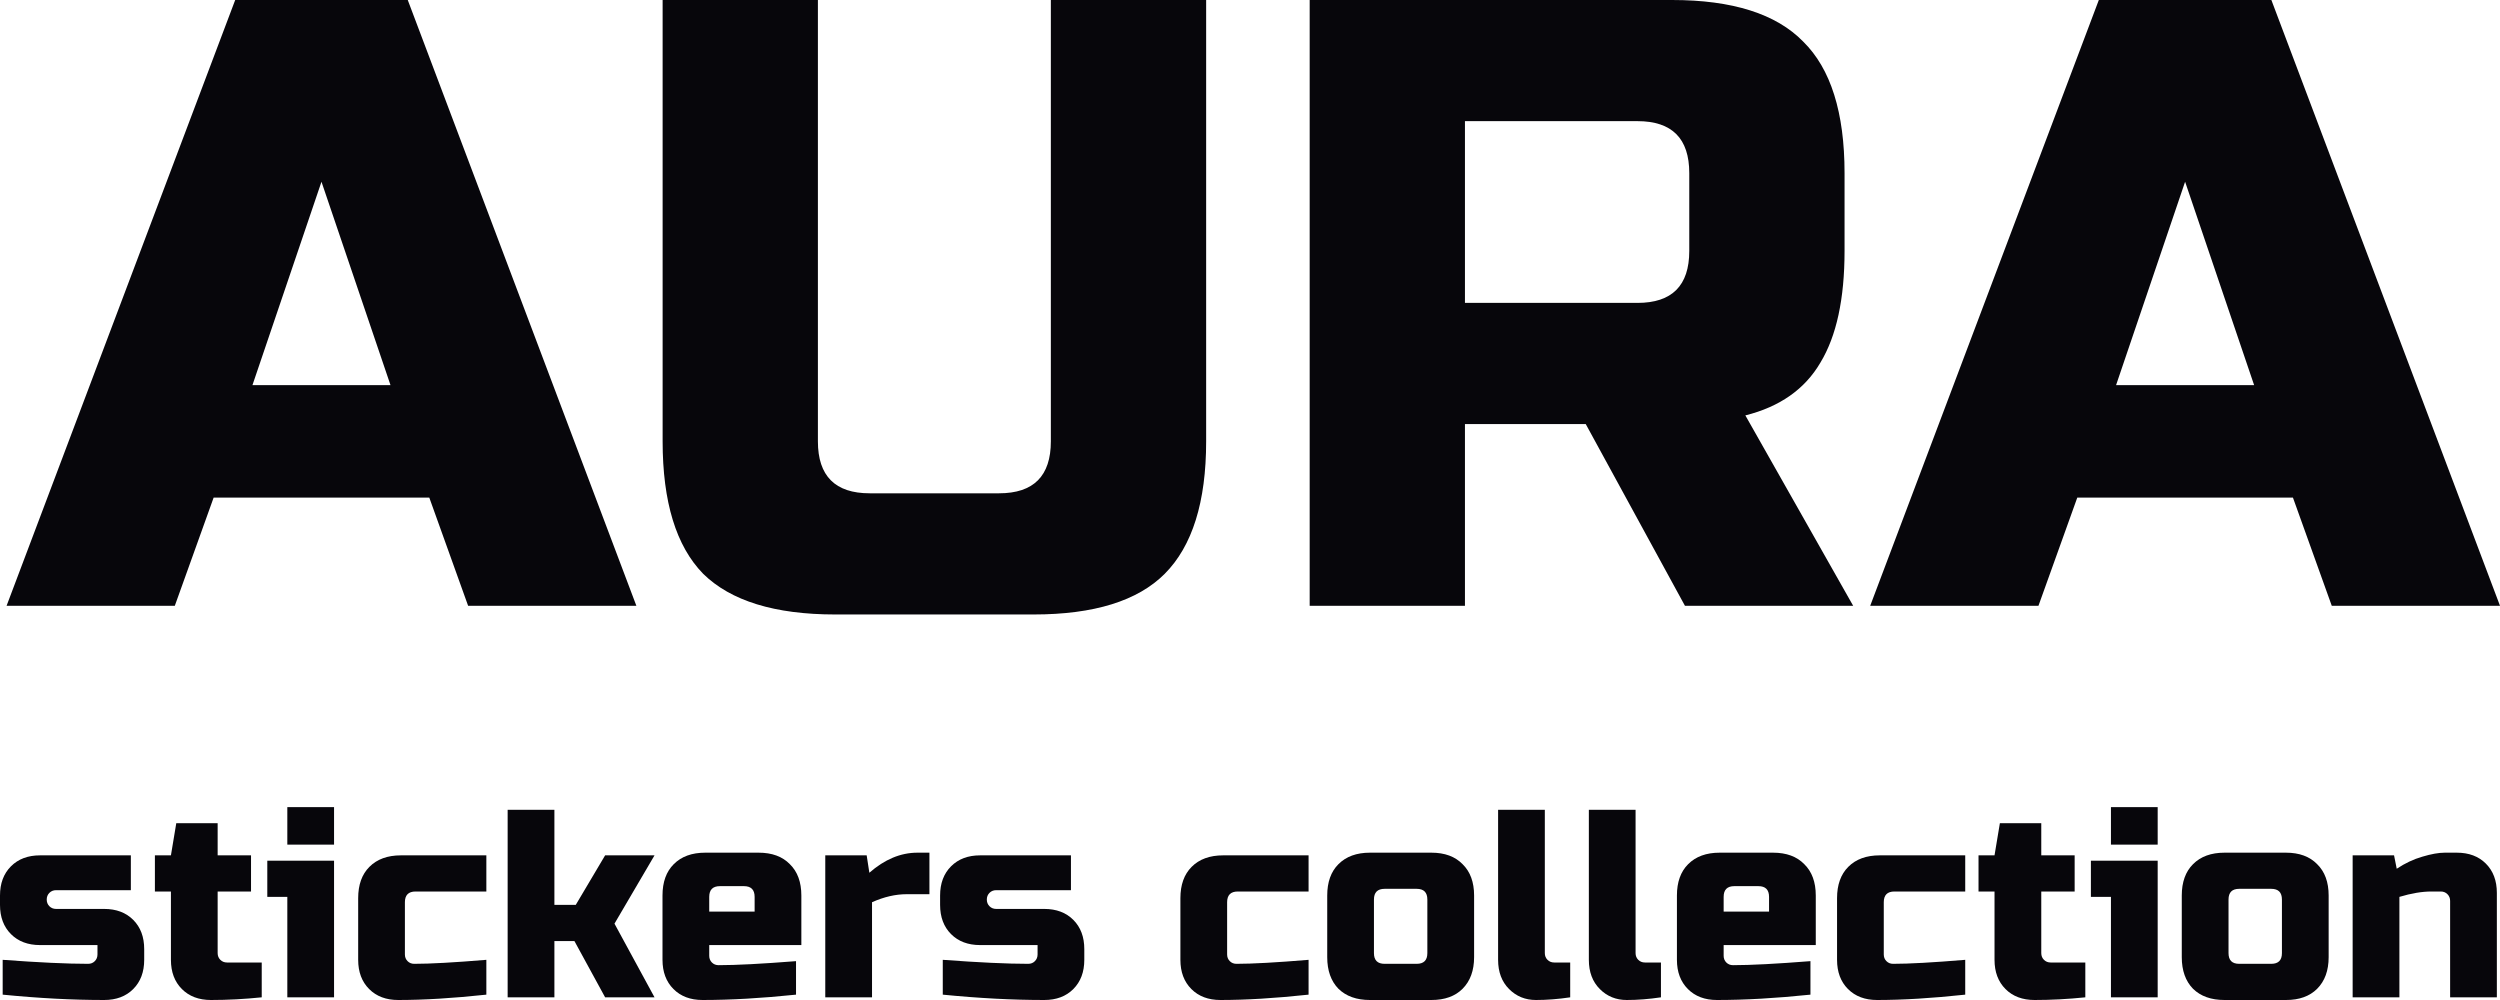
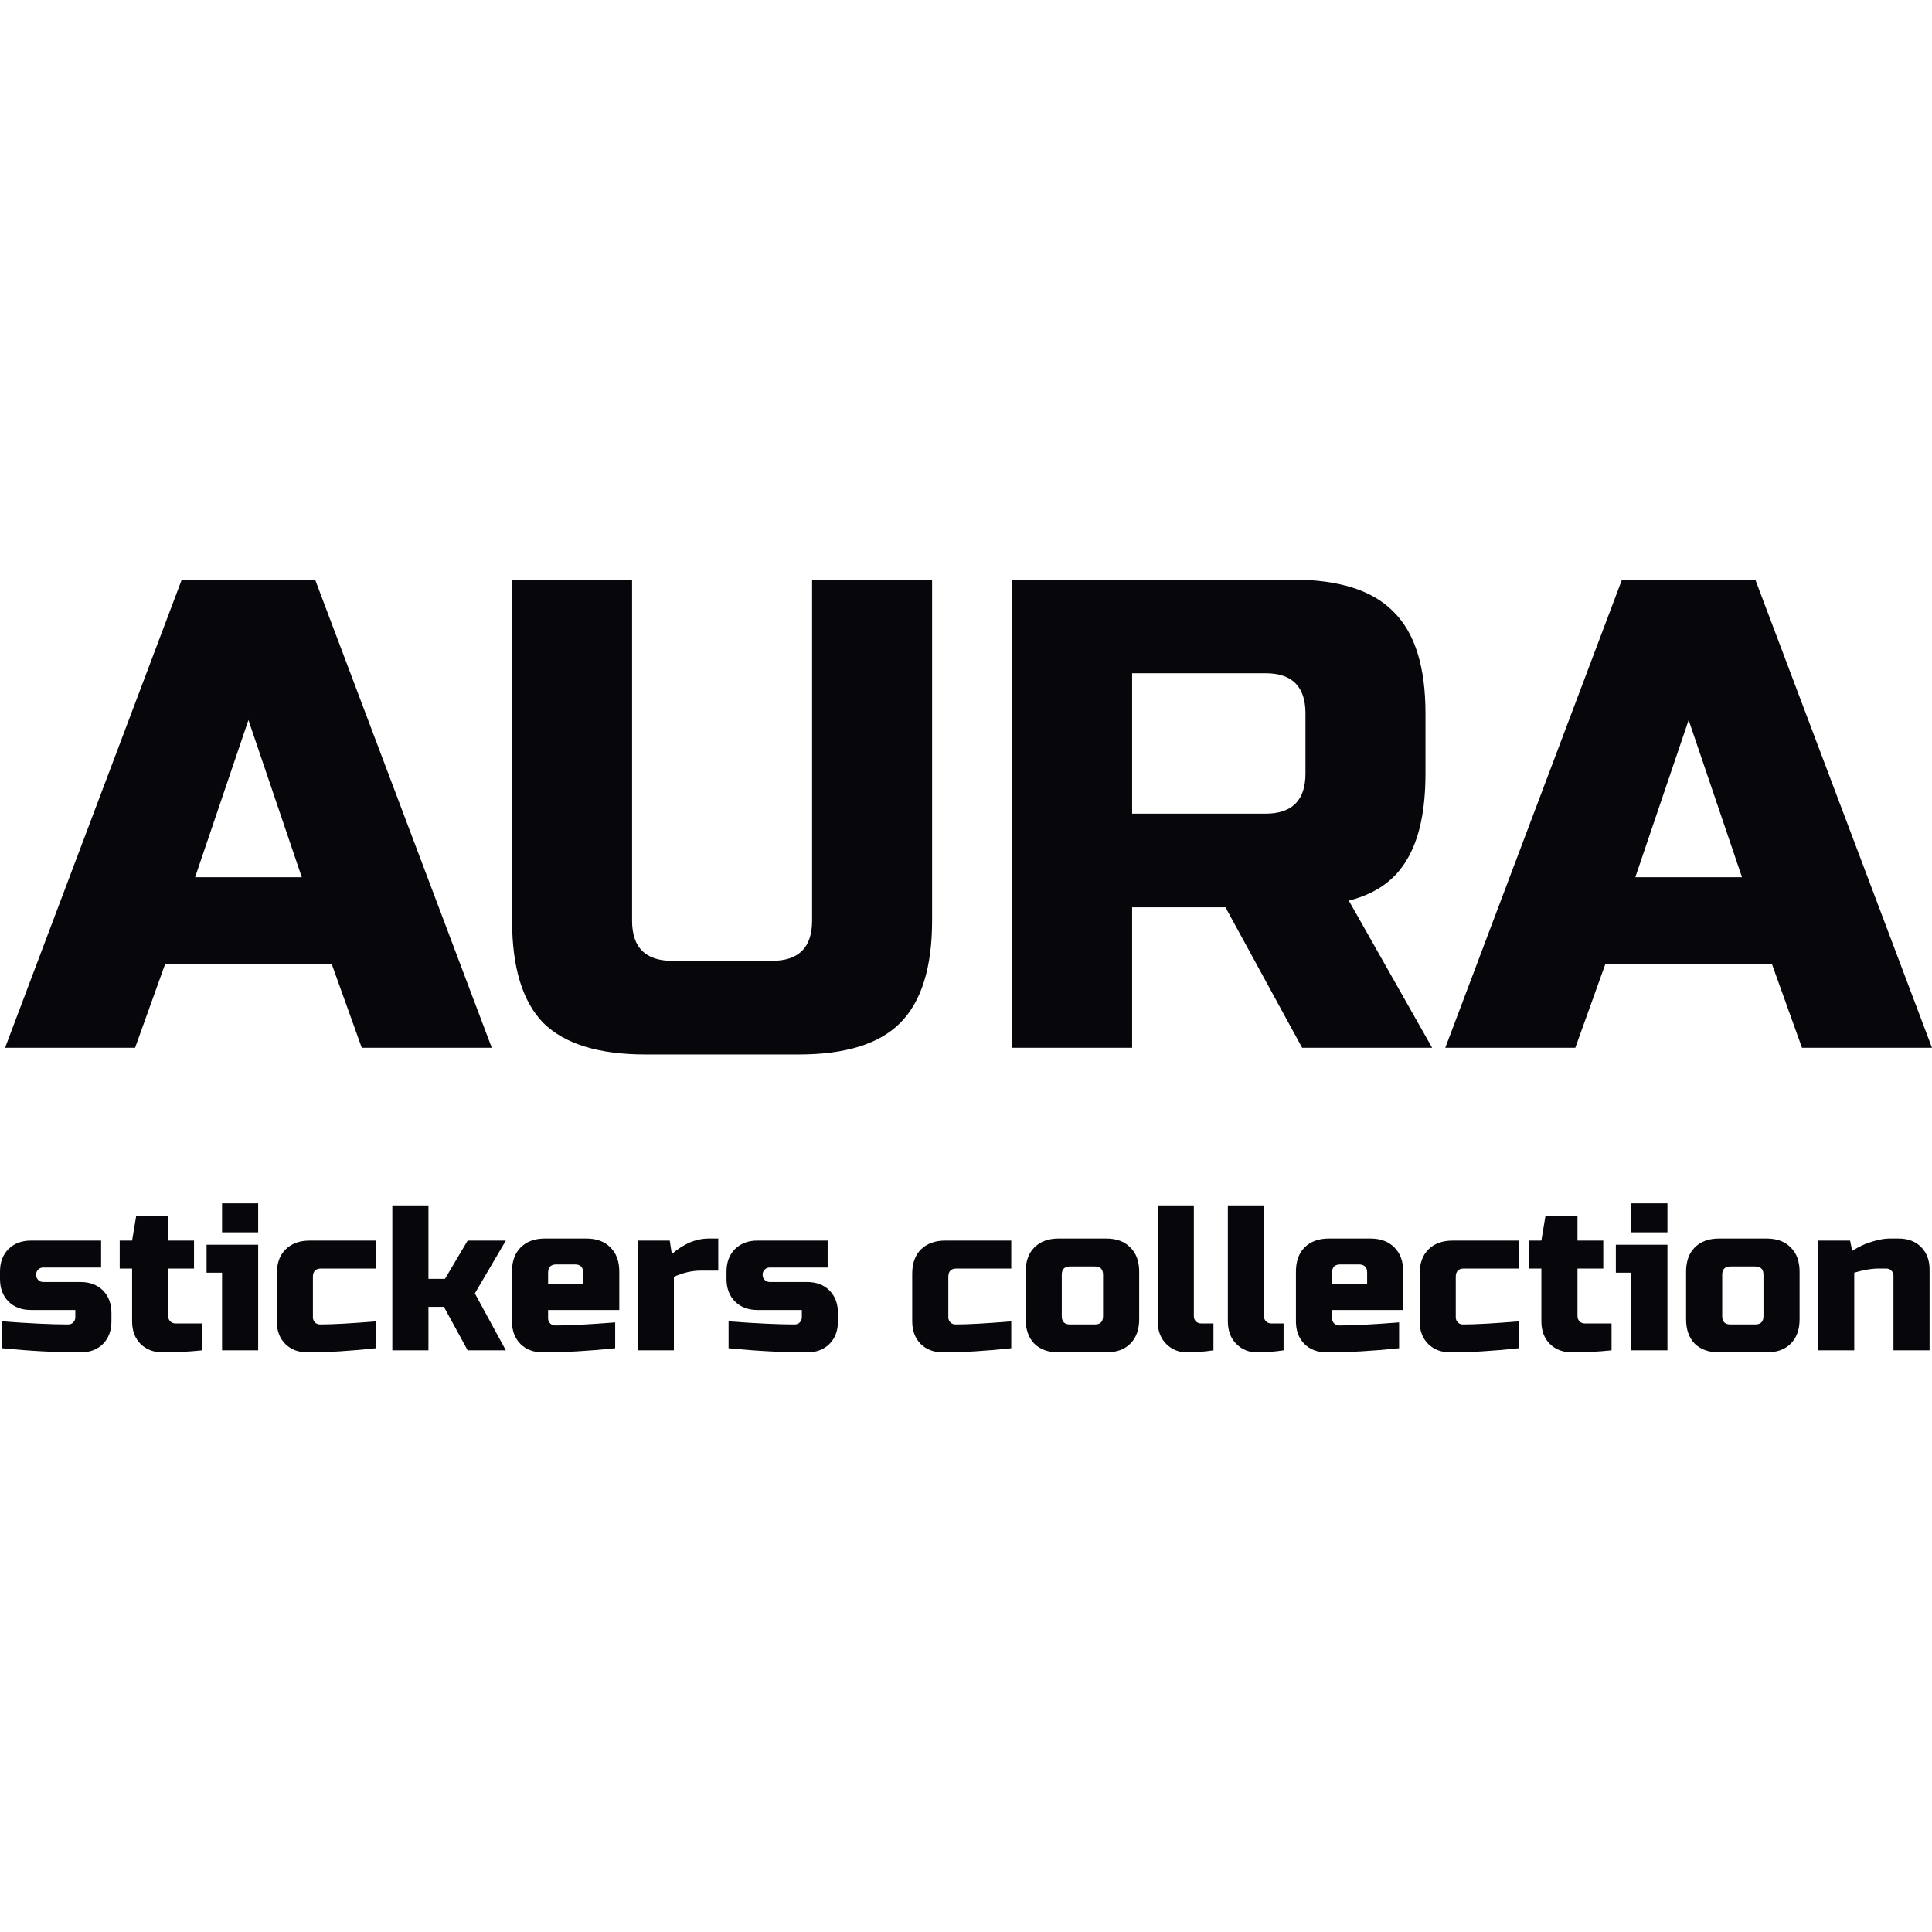
- <svg xmlns="http://www.w3.org/2000/svg" width="100" height="40" viewBox="0 0 100 40" fill="none">
-   <path d="M6.992 24.232H0.263L9.408 0H16.31L25.455 24.232H18.725L17.172 19.905H8.545L6.992 24.232ZM10.098 15.405H15.62L12.859 7.27L10.098 15.405Z" fill="#07060B" />
-   <path d="M42.034 0H48.246V17.655C48.246 20.078 47.693 21.844 46.589 22.952C45.508 24.036 43.759 24.579 41.344 24.579H33.407C30.991 24.579 29.231 24.036 28.127 22.952C27.045 21.844 26.505 20.078 26.505 17.655V0H32.716V17.655C32.716 19.04 33.407 19.732 34.787 19.732H39.963C41.344 19.732 42.034 19.04 42.034 17.655V0Z" fill="#07060B" />
-   <path d="M52.387 0H66.881C69.296 0 71.045 0.554 72.126 1.662C73.23 2.746 73.782 4.5 73.782 6.924V10.039C73.782 11.955 73.46 13.443 72.816 14.505C72.195 15.566 71.194 16.27 69.814 16.616L74.127 24.232H67.398L63.43 16.963H58.598V24.232H52.387V0ZM67.571 6.924C67.571 5.539 66.881 4.846 65.5 4.846H58.598V12.116H65.5C66.881 12.116 67.571 11.424 67.571 10.039V6.924Z" fill="#07060B" />
-   <path d="M81.538 24.232H74.808L83.953 0H90.855L100 24.232H93.271L91.718 19.905H83.091L81.538 24.232ZM84.643 15.405H90.165L87.404 7.27L84.643 15.405Z" fill="#07060B" />
-   <path d="M0.107 38.393C1.552 38.5 2.692 38.553 3.525 38.553C3.632 38.553 3.721 38.518 3.792 38.446C3.863 38.375 3.899 38.286 3.899 38.178V37.803H1.602C1.118 37.803 0.73 37.657 0.438 37.364C0.146 37.071 0 36.682 0 36.196V35.821C0 35.335 0.146 34.946 0.438 34.653C0.73 34.36 1.118 34.214 1.602 34.214H5.234V35.607H2.243C2.136 35.607 2.047 35.643 1.976 35.714C1.905 35.785 1.869 35.875 1.869 35.982C1.869 36.089 1.905 36.178 1.976 36.25C2.047 36.321 2.136 36.357 2.243 36.357H4.166C4.65 36.357 5.038 36.503 5.33 36.796C5.622 37.089 5.768 37.478 5.768 37.964V38.393C5.768 38.879 5.622 39.268 5.33 39.561C5.038 39.854 4.65 40 4.166 40C2.905 40 1.552 39.929 0.107 39.786V38.393Z" fill="#07060B" />
-   <path d="M10.469 39.893C9.778 39.964 9.101 40 8.439 40C7.955 40 7.567 39.854 7.275 39.561C6.983 39.268 6.837 38.879 6.837 38.393V35.66H6.196V34.214H6.837L7.051 32.928H8.706V34.214H10.041V35.66H8.706V38.125C8.706 38.232 8.742 38.321 8.813 38.393C8.884 38.464 8.973 38.5 9.08 38.5H10.469V39.893Z" fill="#07060B" />
-   <path d="M13.362 34.428V39.893H11.493V35.875H10.692V34.428H13.362ZM11.493 32.285H13.362V33.785H11.493V32.285Z" fill="#07060B" />
-   <path d="M19.454 39.786C18.122 39.929 16.947 40 15.929 40C15.445 40 15.057 39.854 14.765 39.561C14.473 39.268 14.327 38.879 14.327 38.393V35.928C14.327 35.392 14.476 34.975 14.775 34.675C15.082 34.367 15.502 34.214 16.036 34.214H19.454V35.66H16.623C16.339 35.66 16.196 35.803 16.196 36.089V38.178C16.196 38.286 16.232 38.375 16.303 38.446C16.374 38.518 16.463 38.553 16.57 38.553C17.211 38.553 18.172 38.5 19.454 38.393V39.786Z" fill="#07060B" />
-   <path d="M22.176 37.643V39.893H20.306V32.392H22.176V36.196H23.03L24.205 34.214H26.181L24.579 36.946L26.181 39.893H24.205L22.977 37.643H22.176Z" fill="#07060B" />
-   <path d="M28.797 35.446C28.512 35.446 28.369 35.589 28.369 35.875V36.464H30.185V35.875C30.185 35.589 30.043 35.446 29.758 35.446H28.797ZM31.841 39.786C30.466 39.929 29.22 40 28.102 40C27.618 40 27.23 39.854 26.938 39.561C26.646 39.268 26.5 38.879 26.5 38.393V35.821C26.5 35.285 26.649 34.867 26.949 34.568C27.255 34.26 27.675 34.107 28.209 34.107H30.345C30.879 34.107 31.296 34.26 31.595 34.568C31.901 34.867 32.054 35.285 32.054 35.821V37.803H28.369V38.232C28.369 38.339 28.405 38.428 28.476 38.5C28.547 38.571 28.636 38.607 28.743 38.607C29.448 38.607 30.481 38.553 31.841 38.446V39.786Z" fill="#07060B" />
-   <path d="M36.269 35.768C35.821 35.768 35.358 35.875 34.881 36.089V39.893H33.011V34.214H34.667L34.774 34.91C35.386 34.375 36.027 34.107 36.697 34.107H37.177V35.768H36.269Z" fill="#07060B" />
-   <path d="M37.711 38.393C39.156 38.5 40.296 38.553 41.129 38.553C41.236 38.553 41.325 38.518 41.396 38.446C41.467 38.375 41.503 38.286 41.503 38.178V37.803H39.206C38.722 37.803 38.334 37.657 38.042 37.364C37.75 37.071 37.604 36.682 37.604 36.196V35.821C37.604 35.335 37.75 34.946 38.042 34.653C38.334 34.36 38.722 34.214 39.206 34.214H42.838V35.607H39.847C39.74 35.607 39.651 35.643 39.58 35.714C39.509 35.785 39.473 35.875 39.473 35.982C39.473 36.089 39.509 36.178 39.58 36.25C39.651 36.321 39.74 36.357 39.847 36.357H41.77C42.254 36.357 42.642 36.503 42.934 36.796C43.226 37.089 43.372 37.478 43.372 37.964V38.393C43.372 38.879 43.226 39.268 42.934 39.561C42.642 39.854 42.254 40 41.77 40C40.509 40 39.156 39.929 37.711 39.786V38.393Z" fill="#07060B" />
-   <path d="M52.343 39.786C51.012 39.929 49.837 40 48.818 40C48.334 40 47.946 39.854 47.654 39.561C47.362 39.268 47.216 38.879 47.216 38.393V35.928C47.216 35.392 47.366 34.975 47.665 34.675C47.971 34.367 48.391 34.214 48.925 34.214H52.343V35.66H49.513C49.228 35.66 49.085 35.803 49.085 36.089V38.178C49.085 38.286 49.121 38.375 49.192 38.446C49.263 38.518 49.352 38.553 49.459 38.553C50.1 38.553 51.061 38.5 52.343 38.393V39.786Z" fill="#07060B" />
-   <path d="M58.964 38.286C58.964 38.821 58.81 39.243 58.504 39.55C58.205 39.85 57.789 40 57.255 40H54.798C54.264 40 53.844 39.85 53.537 39.55C53.238 39.243 53.089 38.821 53.089 38.286V35.821C53.089 35.285 53.238 34.867 53.537 34.568C53.844 34.26 54.264 34.107 54.798 34.107H57.255C57.789 34.107 58.205 34.26 58.504 34.568C58.81 34.867 58.964 35.285 58.964 35.821V38.286ZM57.094 35.982C57.094 35.696 56.952 35.553 56.667 35.553H55.385C55.1 35.553 54.958 35.696 54.958 35.982V38.125C54.958 38.411 55.1 38.553 55.385 38.553H56.667C56.952 38.553 57.094 38.411 57.094 38.125V35.982Z" fill="#07060B" />
-   <path d="M62.808 39.893C62.331 39.964 61.875 40 61.44 40C61.013 40 60.654 39.854 60.362 39.561C60.07 39.268 59.924 38.879 59.924 38.393V32.392H61.793V38.125C61.793 38.232 61.828 38.321 61.9 38.393C61.971 38.464 62.06 38.5 62.167 38.5H62.808V39.893Z" fill="#07060B" />
-   <path d="M66.438 39.893C65.96 39.964 65.505 40 65.07 40C64.643 40 64.284 39.854 63.992 39.561C63.7 39.268 63.554 38.879 63.554 38.393V32.392H65.423V38.125C65.423 38.232 65.459 38.321 65.53 38.393C65.601 38.464 65.69 38.5 65.797 38.5H66.438V39.893Z" fill="#07060B" />
-   <path d="M69.373 35.446C69.088 35.446 68.946 35.589 68.946 35.875V36.464H70.762V35.875C70.762 35.589 70.62 35.446 70.335 35.446H69.373ZM72.418 39.786C71.043 39.929 69.797 40 68.679 40C68.195 40 67.807 39.854 67.515 39.561C67.223 39.268 67.077 38.879 67.077 38.393V35.821C67.077 35.285 67.226 34.867 67.525 34.568C67.832 34.26 68.252 34.107 68.786 34.107H70.922C71.456 34.107 71.873 34.26 72.172 34.568C72.478 34.867 72.631 35.285 72.631 35.821V37.803H68.946V38.232C68.946 38.339 68.982 38.428 69.053 38.5C69.124 38.571 69.213 38.607 69.32 38.607C70.025 38.607 71.058 38.553 72.418 38.446V39.786Z" fill="#07060B" />
-   <path d="M78.609 39.786C77.277 39.929 76.102 40 75.084 40C74.6 40 74.212 39.854 73.919 39.561C73.627 39.268 73.482 38.879 73.482 38.393V35.928C73.482 35.392 73.631 34.975 73.93 34.675C74.236 34.367 74.656 34.214 75.191 34.214H78.609V35.66H75.778C75.493 35.66 75.351 35.803 75.351 36.089V38.178C75.351 38.286 75.386 38.375 75.458 38.446C75.529 38.518 75.618 38.553 75.725 38.553C76.365 38.553 77.327 38.5 78.609 38.393V39.786Z" fill="#07060B" />
-   <path d="M83.413 39.893C82.722 39.964 82.046 40 81.384 40C80.9 40 80.511 39.854 80.219 39.561C79.927 39.268 79.781 38.879 79.781 38.393V35.66H79.141V34.214H79.781L79.995 32.928H81.651V34.214H82.986V35.66H81.651V38.125C81.651 38.232 81.686 38.321 81.758 38.393C81.829 38.464 81.918 38.5 82.025 38.5H83.413V39.893Z" fill="#07060B" />
-   <path d="M86.307 34.428V39.893H84.438V35.875H83.636V34.428H86.307ZM84.438 32.285H86.307V33.785H84.438V32.285Z" fill="#07060B" />
-   <path d="M93.146 38.286C93.146 38.821 92.993 39.243 92.687 39.55C92.388 39.85 91.971 40 91.437 40H88.981C88.446 40 88.026 39.85 87.72 39.55C87.421 39.243 87.271 38.821 87.271 38.286V35.821C87.271 35.285 87.421 34.867 87.72 34.568C88.026 34.26 88.446 34.107 88.981 34.107H91.437C91.971 34.107 92.388 34.26 92.687 34.568C92.993 34.867 93.146 35.285 93.146 35.821V38.286ZM91.277 35.982C91.277 35.696 91.135 35.553 90.85 35.553H89.568C89.283 35.553 89.141 35.696 89.141 35.982V38.125C89.141 38.411 89.283 38.553 89.568 38.553H90.85C91.135 38.553 91.277 38.411 91.277 38.125V35.982Z" fill="#07060B" />
-   <path d="M97.257 35.66C96.88 35.66 96.453 35.732 95.976 35.875V39.893H94.106V34.214H95.762L95.869 34.75C96.203 34.528 96.545 34.367 96.894 34.267C97.25 34.16 97.549 34.107 97.791 34.107H98.272C98.756 34.107 99.144 34.253 99.436 34.546C99.728 34.839 99.874 35.228 99.874 35.714V39.893H98.005V36.035C98.005 35.928 97.969 35.839 97.898 35.768C97.827 35.696 97.738 35.66 97.631 35.66H97.257Z" fill="#07060B" />
+ <svg xmlns="http://www.w3.org/2000/svg" width="30" height="30" viewBox="0 0 75 30" fill="none">
+   <path d="M5.244 18.174H0.197L7.056 0H12.232L19.091 18.174H14.044L12.879 14.929H6.409L5.244 18.174ZM7.574 11.554H11.715L9.644 5.452L7.574 11.554Z" fill="#07060B" />
+   <path d="M31.525 0H36.184V13.241C36.184 15.059 35.77 16.383 34.942 17.214C34.131 18.027 32.819 18.434 31.008 18.434H25.055C23.243 18.434 21.923 18.027 21.095 17.214C20.284 16.383 19.879 15.059 19.879 13.241V0H24.537V13.241C24.537 14.28 25.055 14.799 26.09 14.799H29.973C31.008 14.799 31.525 14.28 31.525 13.241V0Z" fill="#07060B" />
+   <path d="M39.29 0H50.16C51.972 0 53.283 0.415 54.094 1.246C54.923 2.06 55.337 3.375 55.337 5.193V7.529C55.337 8.966 55.095 10.082 54.612 10.879C54.146 11.675 53.396 12.203 52.36 12.462L55.596 18.174H50.549L47.572 12.722H43.949V18.174H39.29V0ZM50.678 5.193C50.678 4.154 50.16 3.635 49.125 3.635H43.949V9.087H49.125C50.16 9.087 50.678 8.568 50.678 7.529V5.193Z" fill="#07060B" />
+   <path d="M61.153 18.174H56.106L62.965 0H68.141L75 18.174H69.953L68.788 14.929H62.318L61.153 18.174ZM63.483 11.554H67.624L65.553 5.452L63.483 11.554Z" fill="#07060B" />
+   <path d="M0.08 28.795C1.164 28.875 2.019 28.915 2.644 28.915C2.724 28.915 2.791 28.888 2.844 28.835C2.897 28.781 2.924 28.714 2.924 28.634V28.353H1.202C0.838 28.353 0.547 28.243 0.328 28.023C0.109 27.803 0 27.511 0 27.147V26.866C0 26.502 0.109 26.21 0.328 25.99C0.547 25.77 0.838 25.66 1.202 25.66H3.925V26.705H1.682C1.602 26.705 1.535 26.732 1.482 26.785C1.429 26.839 1.402 26.906 1.402 26.986C1.402 27.067 1.429 27.134 1.482 27.187C1.535 27.241 1.602 27.268 1.682 27.268H3.124C3.487 27.268 3.779 27.378 3.998 27.597C4.216 27.817 4.326 28.109 4.326 28.473V28.795C4.326 29.159 4.216 29.451 3.998 29.671C3.779 29.89 3.487 30 3.124 30C2.179 30 1.164 29.946 0.08 29.839V28.795Z" fill="#07060B" />
+   <path d="M7.851 29.92C7.333 29.973 6.826 30 6.329 30C5.966 30 5.675 29.89 5.456 29.671C5.237 29.451 5.128 29.159 5.128 28.795V26.745H4.647V25.66H5.128L5.288 24.696H6.53V25.66H7.531V26.745H6.53V28.594C6.53 28.674 6.556 28.741 6.61 28.795C6.663 28.848 6.73 28.875 6.81 28.875H7.851V29.92Z" fill="#07060B" />
+   <path d="M10.022 25.821V29.92H8.62V26.906H8.019V25.821H10.022ZM8.62 24.214H10.022V25.339H8.62V24.214Z" fill="#07060B" />
+   <path d="M14.591 29.839C13.592 29.946 12.71 30 11.947 30C11.584 30 11.293 29.89 11.074 29.671C10.855 29.451 10.745 29.159 10.745 28.795V26.946C10.745 26.544 10.857 26.231 11.082 26.006C11.311 25.776 11.626 25.66 12.027 25.66H14.591V26.745H12.467C12.254 26.745 12.147 26.852 12.147 27.067V28.634C12.147 28.714 12.174 28.781 12.227 28.835C12.281 28.888 12.347 28.915 12.428 28.915C12.908 28.915 13.629 28.875 14.591 28.795V29.839Z" fill="#07060B" />
+   <path d="M16.632 28.232V29.92H15.23V24.294H16.632V27.147H17.273L18.154 25.66H19.636L18.434 27.71L19.636 29.92H18.154L17.233 28.232H16.632Z" fill="#07060B" />
+   <path d="M21.597 26.585C21.384 26.585 21.277 26.692 21.277 26.906V27.348H22.639V26.906C22.639 26.692 22.532 26.585 22.318 26.585H21.597ZM23.881 29.839C22.85 29.946 21.915 30 21.077 30C20.713 30 20.422 29.89 20.203 29.671C19.985 29.451 19.875 29.159 19.875 28.795V26.866C19.875 26.464 19.987 26.151 20.211 25.926C20.441 25.695 20.756 25.58 21.157 25.58H22.759C23.16 25.58 23.472 25.695 23.696 25.926C23.926 26.151 24.041 26.464 24.041 26.866V28.353H21.277V28.674C21.277 28.754 21.304 28.821 21.357 28.875C21.41 28.928 21.477 28.955 21.557 28.955C22.086 28.955 22.86 28.915 23.881 28.835V29.839Z" fill="#07060B" />
+   <path d="M27.202 26.826C26.866 26.826 26.518 26.906 26.16 27.067V29.92H24.759V25.66H26L26.08 26.183C26.54 25.781 27.02 25.58 27.522 25.58H27.883V26.826H27.202Z" fill="#07060B" />
+   <path d="M28.283 28.795C29.367 28.875 30.222 28.915 30.847 28.915C30.927 28.915 30.994 28.888 31.047 28.835C31.1 28.781 31.127 28.714 31.127 28.634V28.353H29.405C29.041 28.353 28.75 28.243 28.532 28.023C28.312 27.803 28.203 27.511 28.203 27.147V26.866C28.203 26.502 28.312 26.21 28.532 25.99C28.75 25.77 29.041 25.66 29.405 25.66H32.129V26.705H29.885C29.805 26.705 29.738 26.732 29.685 26.785C29.632 26.839 29.605 26.906 29.605 26.986C29.605 27.067 29.632 27.134 29.685 27.187C29.738 27.241 29.805 27.268 29.885 27.268H31.327C31.691 27.268 31.982 27.378 32.201 27.597C32.419 27.817 32.529 28.109 32.529 28.473V28.795C32.529 29.159 32.419 29.451 32.201 29.671C31.982 29.89 31.691 30 31.327 30C30.382 30 29.367 29.946 28.283 29.839V28.795Z" fill="#07060B" />
+   <path d="M39.257 29.839C38.259 29.946 37.377 30 36.614 30C36.251 30 35.959 29.89 35.74 29.671C35.522 29.451 35.412 29.159 35.412 28.795V26.946C35.412 26.544 35.524 26.231 35.748 26.006C35.978 25.776 36.293 25.66 36.694 25.66H39.257V26.745H37.134C36.921 26.745 36.814 26.852 36.814 27.067V28.634C36.814 28.714 36.841 28.781 36.894 28.835C36.947 28.888 37.014 28.915 37.094 28.915C37.575 28.915 38.296 28.875 39.257 28.795V29.839Z" fill="#07060B" />
+   <path d="M44.223 28.714C44.223 29.116 44.108 29.432 43.878 29.663C43.654 29.887 43.342 30 42.941 30H41.098C40.698 30 40.383 29.887 40.153 29.663C39.929 29.432 39.817 29.116 39.817 28.714V26.866C39.817 26.464 39.929 26.151 40.153 25.926C40.383 25.695 40.698 25.58 41.098 25.58H42.941C43.342 25.58 43.654 25.695 43.878 25.926C44.108 26.151 44.223 26.464 44.223 26.866V28.714ZM42.821 26.986C42.821 26.772 42.714 26.665 42.5 26.665H41.539C41.325 26.665 41.218 26.772 41.218 26.986V28.594C41.218 28.808 41.325 28.915 41.539 28.915H42.5C42.714 28.915 42.821 28.808 42.821 28.594V26.986Z" fill="#07060B" />
+   <path d="M47.106 29.92C46.748 29.973 46.406 30 46.08 30C45.76 30 45.49 29.89 45.271 29.671C45.052 29.451 44.943 29.159 44.943 28.795V24.294H46.345V28.594C46.345 28.674 46.371 28.741 46.425 28.795C46.478 28.848 46.545 28.875 46.625 28.875H47.106V29.92Z" fill="#07060B" />
+   <path d="M49.828 29.92C49.47 29.973 49.129 30 48.803 30C48.482 30 48.213 29.89 47.994 29.671C47.775 29.451 47.665 29.159 47.665 28.795V24.294H49.067V28.594C49.067 28.674 49.094 28.741 49.147 28.795C49.201 28.848 49.267 28.875 49.348 28.875H49.828V29.92Z" fill="#07060B" />
+   <path d="M52.03 26.585C51.816 26.585 51.71 26.692 51.71 26.906V27.348H53.072V26.906C53.072 26.692 52.965 26.585 52.751 26.585H52.03ZM54.313 29.839C53.282 29.946 52.348 30 51.509 30C51.146 30 50.855 29.89 50.636 29.671C50.417 29.451 50.308 29.159 50.308 28.795V26.866C50.308 26.464 50.42 26.151 50.644 25.926C50.874 25.695 51.189 25.58 51.589 25.58H53.192C53.592 25.58 53.905 25.695 54.129 25.926C54.359 26.151 54.473 26.464 54.473 26.866V28.353H51.71V28.674C51.71 28.754 51.736 28.821 51.79 28.875C51.843 28.928 51.91 28.955 51.99 28.955C52.519 28.955 53.293 28.915 54.313 28.835V29.839Z" fill="#07060B" />
+   <path d="M58.956 29.839C57.958 29.946 57.077 30 56.313 30C55.95 30 55.659 29.89 55.44 29.671C55.221 29.451 55.111 29.159 55.111 28.795V26.946C55.111 26.544 55.223 26.231 55.448 26.006C55.677 25.776 55.992 25.66 56.393 25.66H58.956V26.745H56.834C56.62 26.745 56.513 26.852 56.513 27.067V28.634C56.513 28.714 56.54 28.781 56.593 28.835C56.647 28.888 56.713 28.915 56.794 28.915C57.274 28.915 57.995 28.875 58.956 28.795V29.839Z" fill="#07060B" />
+   <path d="M62.56 29.92C62.042 29.973 61.535 30 61.038 30C60.675 30 60.384 29.89 60.165 29.671C59.946 29.451 59.836 29.159 59.836 28.795V26.745H59.355V25.66H59.836L59.996 24.696H61.238V25.66H62.239V26.745H61.238V28.594C61.238 28.674 61.265 28.741 61.318 28.795C61.372 28.848 61.438 28.875 61.519 28.875H62.56V29.92Z" fill="#07060B" />
+   <path d="M64.73 25.821V29.92H63.328V26.906H62.727V25.821H64.73ZM63.328 24.214H64.73V25.339H63.328V24.214Z" fill="#07060B" />
+   <path d="M69.86 28.714C69.86 29.116 69.745 29.432 69.515 29.663C69.291 29.887 68.978 30 68.578 30H66.735C66.335 30 66.02 29.887 65.79 29.663C65.566 29.432 65.454 29.116 65.454 28.714V26.866C65.454 26.464 65.566 26.151 65.79 25.926C66.02 25.695 66.335 25.58 66.735 25.58H68.578C68.978 25.58 69.291 25.695 69.515 25.926C69.745 26.151 69.86 26.464 69.86 26.866V28.714ZM68.458 26.986C68.458 26.772 68.351 26.665 68.137 26.665H67.176C66.962 26.665 66.856 26.772 66.856 26.986V28.594C66.856 28.808 66.962 28.915 67.176 28.915H68.137C68.351 28.915 68.458 28.808 68.458 28.594V26.986Z" fill="#07060B" />
+   <path d="M72.943 26.745C72.66 26.745 72.34 26.799 71.982 26.906V29.92H70.58V25.66H71.821L71.902 26.062C72.153 25.896 72.409 25.776 72.671 25.701C72.938 25.62 73.162 25.58 73.344 25.58H73.704C74.067 25.58 74.358 25.69 74.577 25.91C74.796 26.129 74.906 26.421 74.906 26.785V29.92H73.504V27.027C73.504 26.946 73.477 26.879 73.424 26.826C73.37 26.772 73.303 26.745 73.223 26.745H72.943Z" fill="#07060B" />
</svg>
